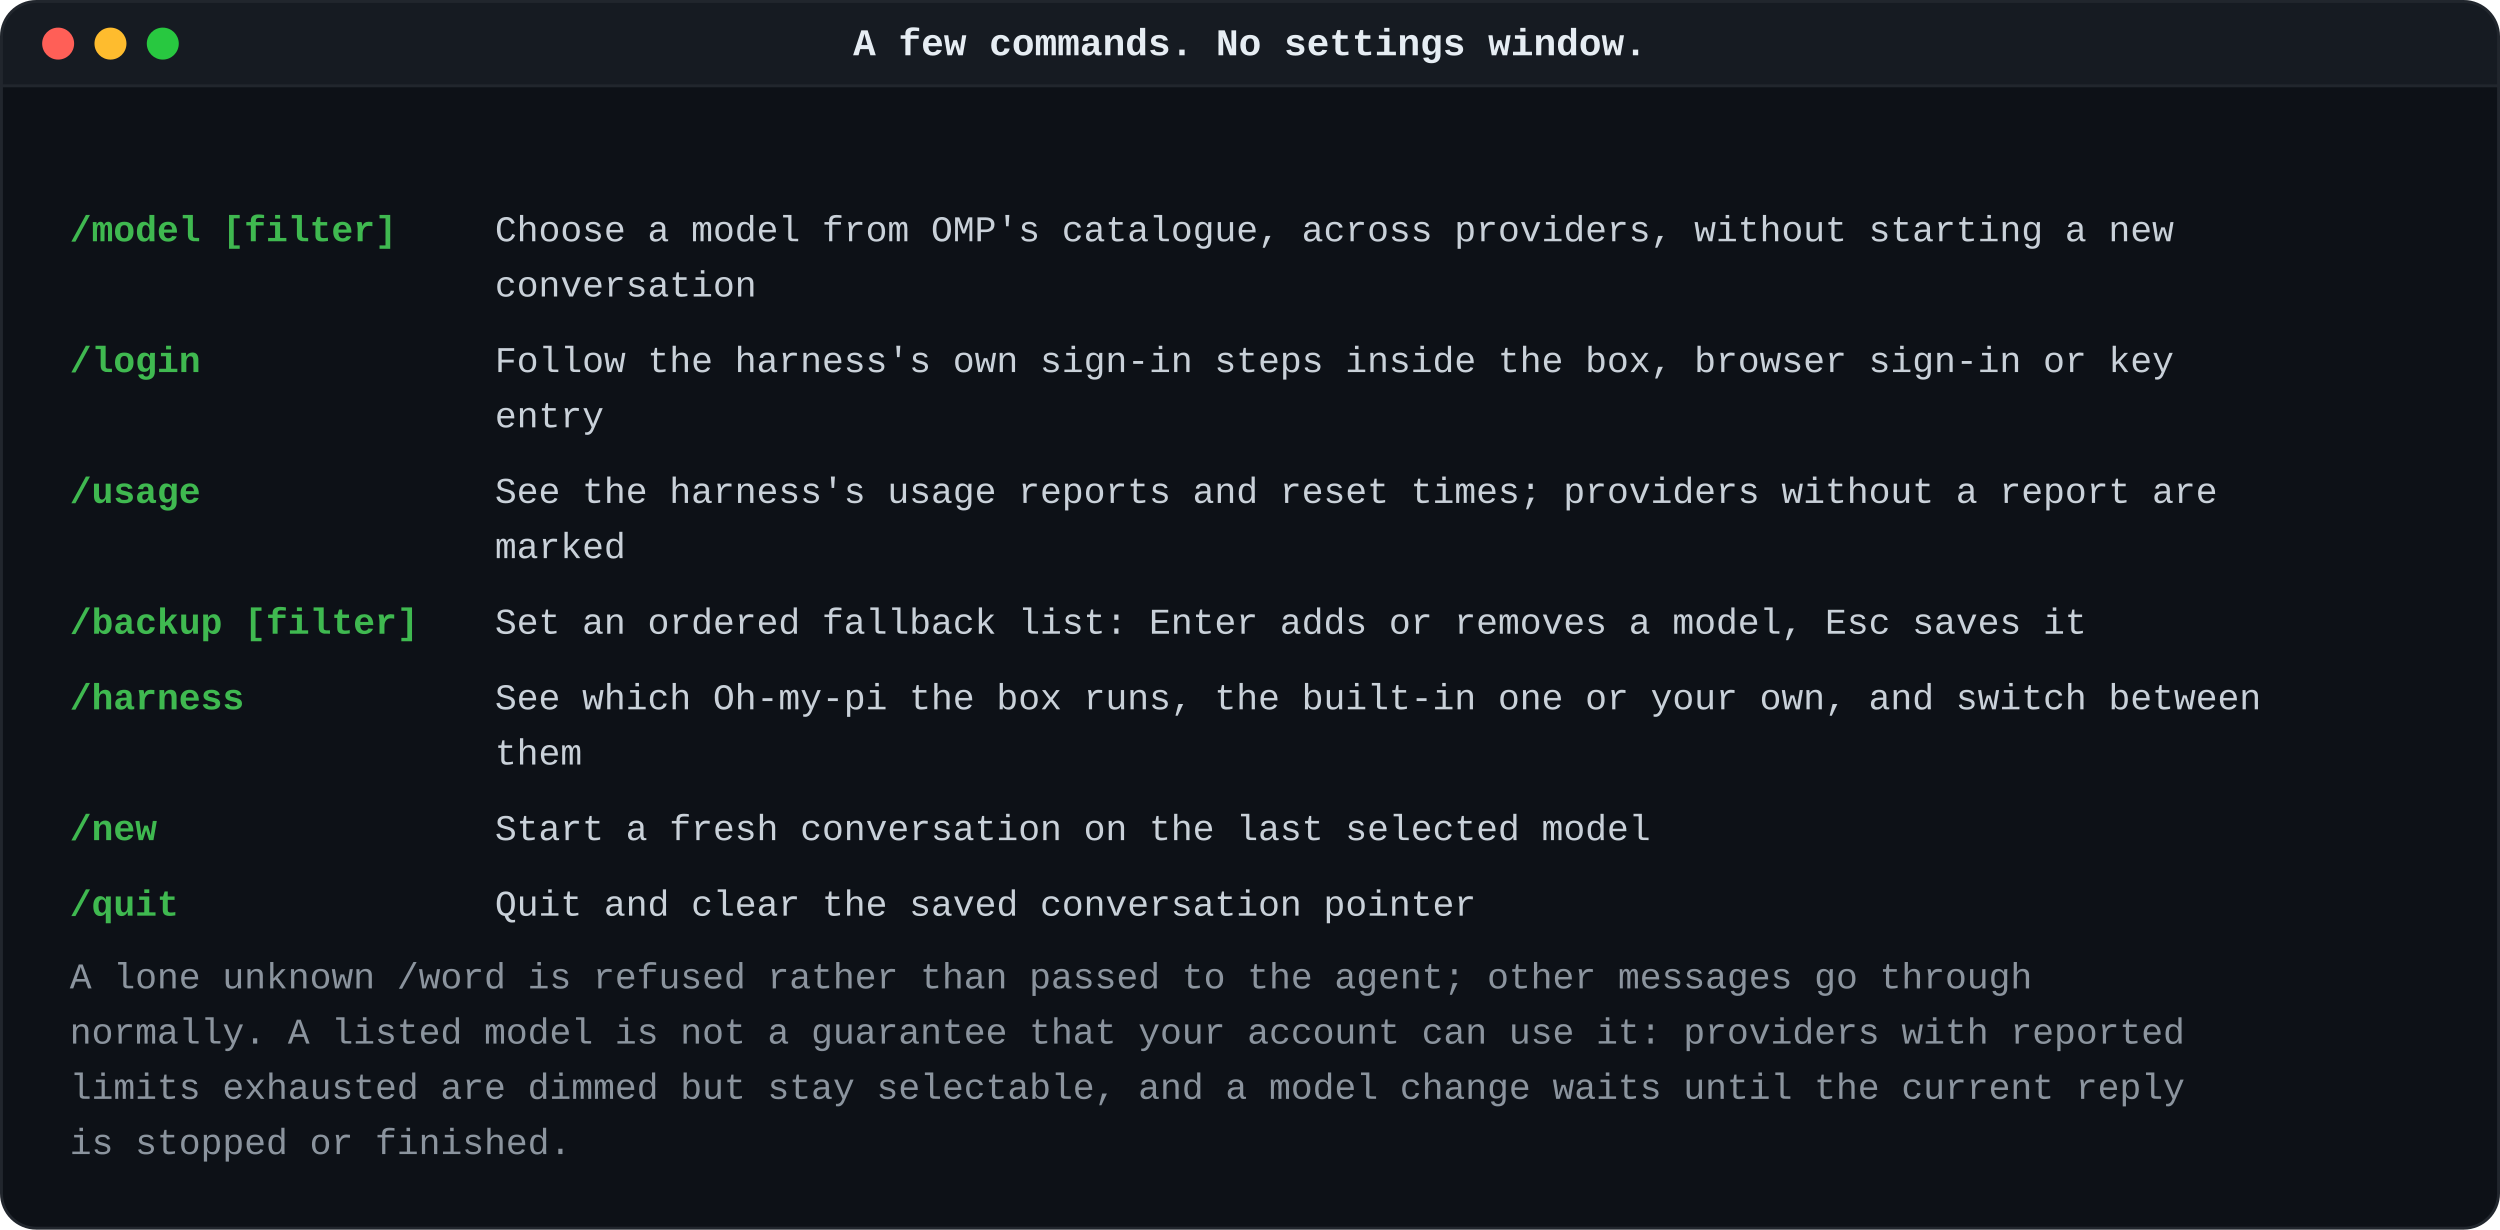
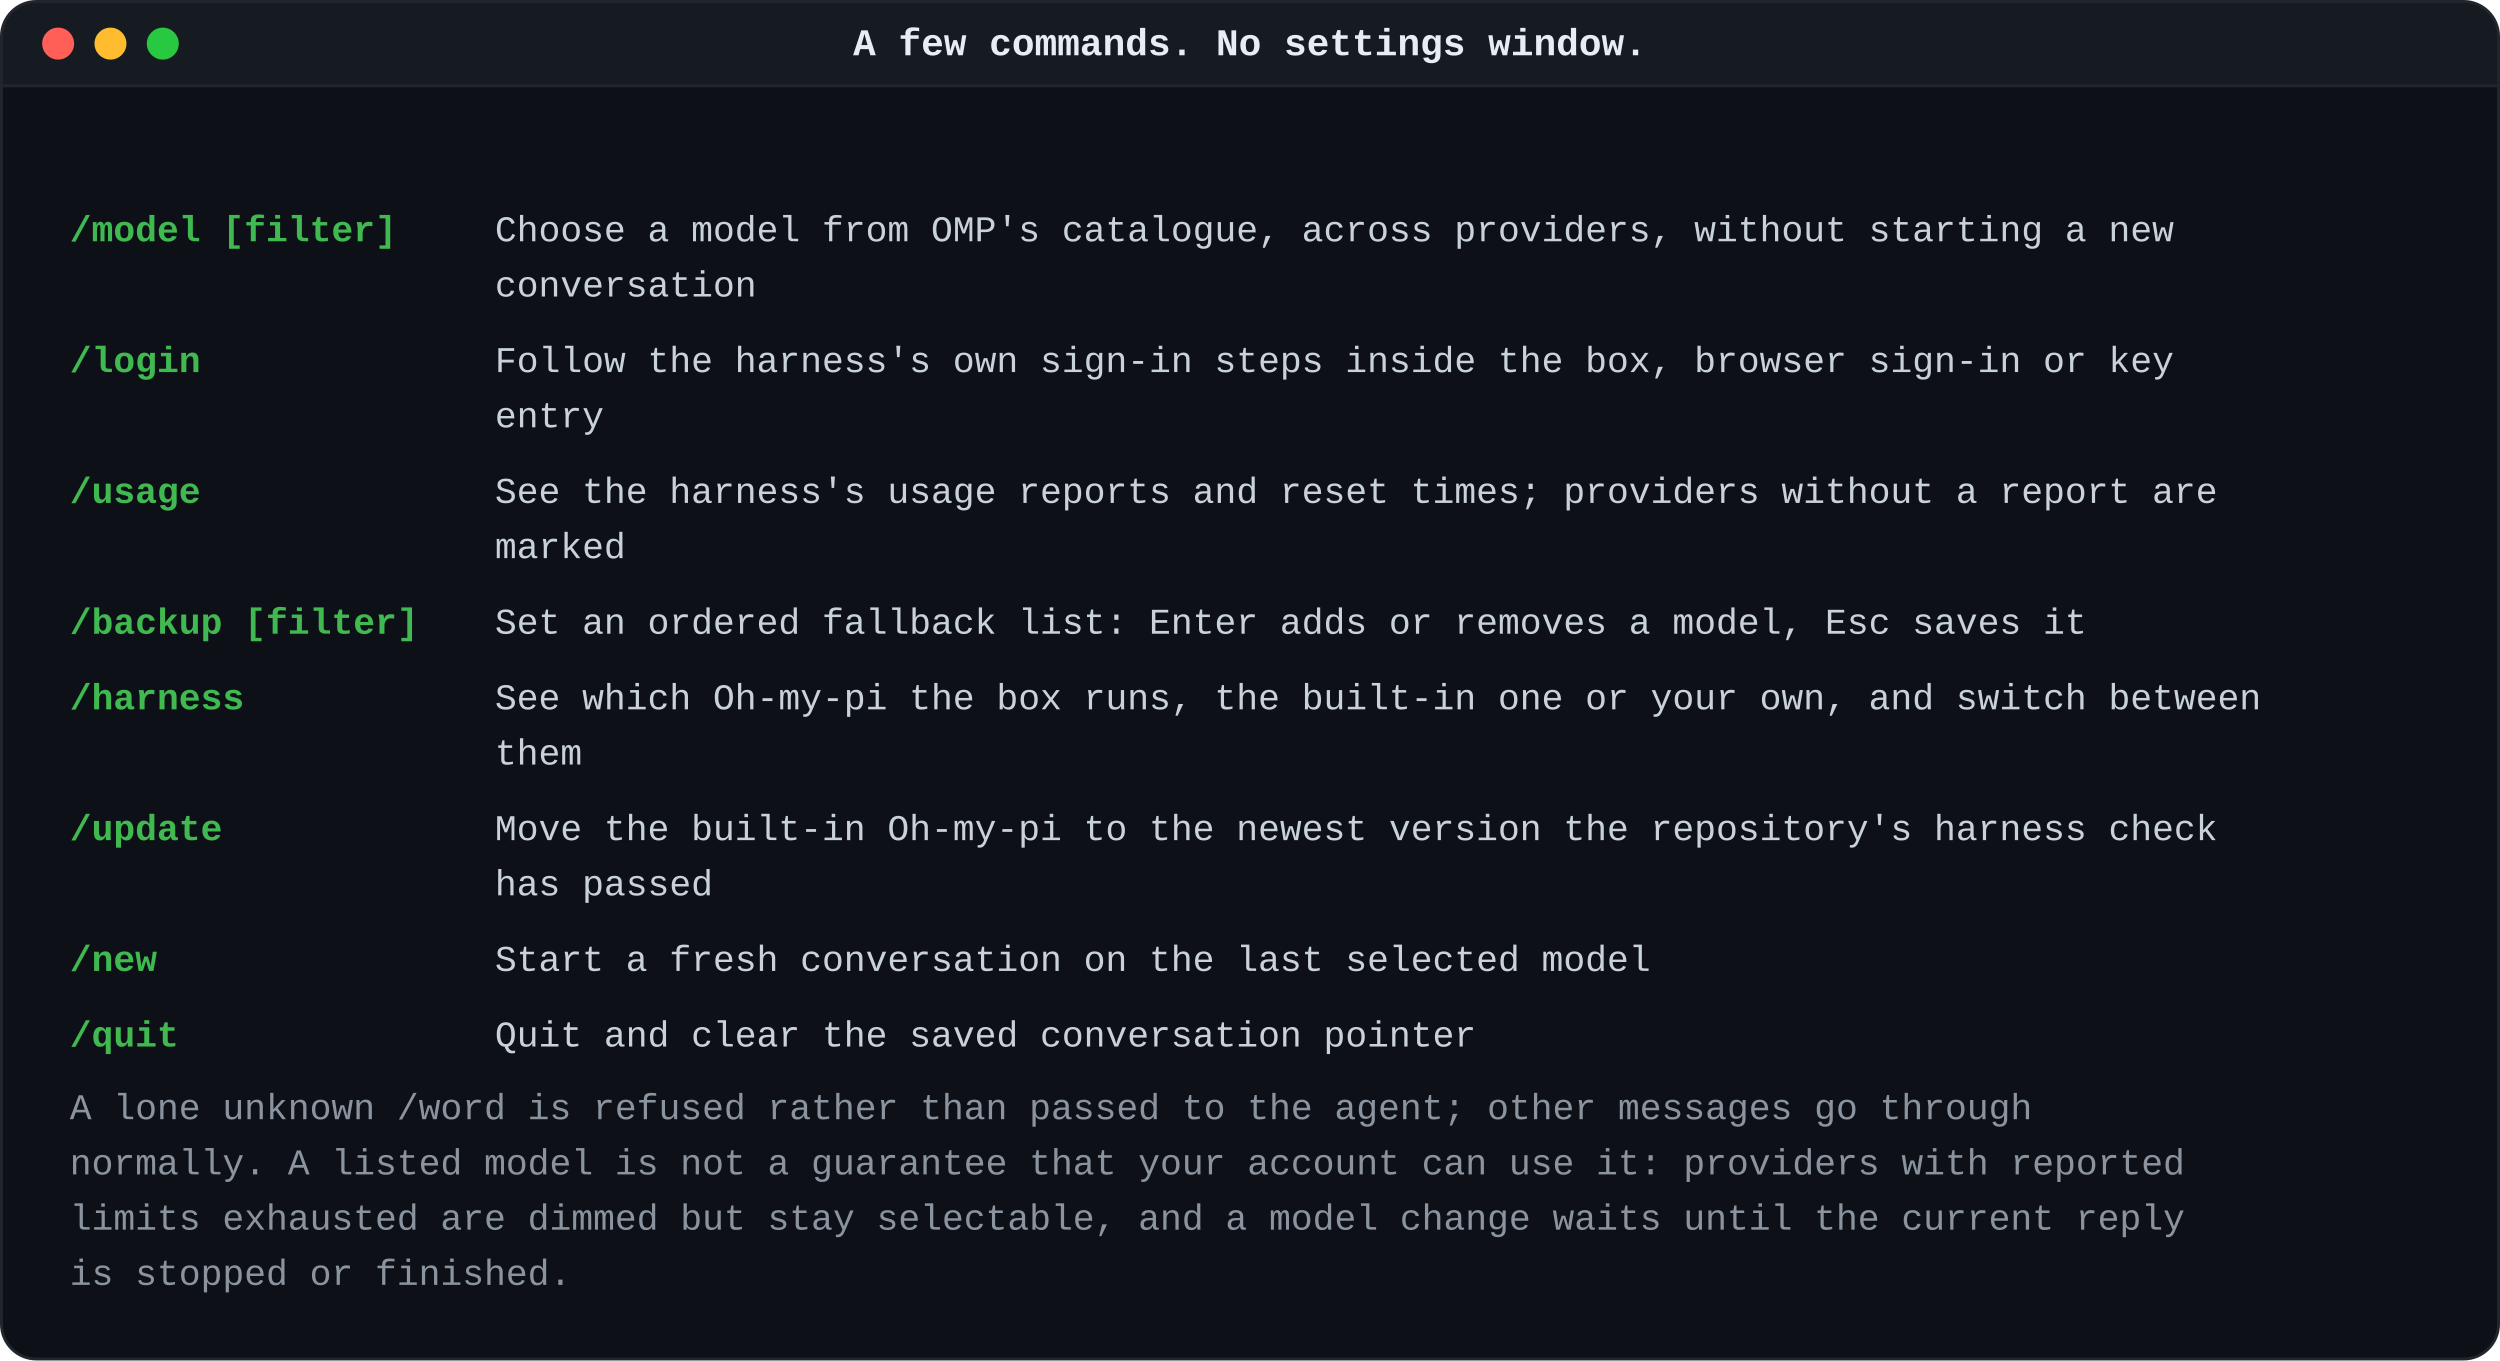
- <svg xmlns="http://www.w3.org/2000/svg" viewBox="0 0 860 423" width="860" height="423" fill="none" role="img" aria-label="A few commands. No settings window.. /model [filter]: Choose a model from OMP's catalogue, across providers, without starting a new conversation /login: Follow the harness's own sign-in steps inside the box, browser sign-in or key entry /usage: See the harness's usage reports and reset times; providers without a report are marked /backup [filter]: Set an ordered fallback list: Enter adds or removes a model, Esc saves it /harness: See which Oh-my-pi the box runs, the built-in one or your own, and switch between them /new: Start a fresh conversation on the last selected model /quit: Quit and clear the saved conversation pointer A lone unknown /word is refused rather than passed to the agent; other messages go through normally. A listed model is not a guarantee that your account can use it: providers with reported limits exhausted are dimmed but stay selectable, and a model change waits until the current reply is stopped or finished.">
+ <svg xmlns="http://www.w3.org/2000/svg" viewBox="0 0 860 468" width="860" height="468" fill="none" role="img" aria-label="A few commands. No settings window.. /model [filter]: Choose a model from OMP's catalogue, across providers, without starting a new conversation /login: Follow the harness's own sign-in steps inside the box, browser sign-in or key entry /usage: See the harness's usage reports and reset times; providers without a report are marked /backup [filter]: Set an ordered fallback list: Enter adds or removes a model, Esc saves it /harness: See which Oh-my-pi the box runs, the built-in one or your own, and switch between them /update: Move the built-in Oh-my-pi to the newest version the repository's harness check has passed /new: Start a fresh conversation on the last selected model /quit: Quit and clear the saved conversation pointer A lone unknown /word is refused rather than passed to the agent; other messages go through normally. A listed model is not a guarantee that your account can use it: providers with reported limits exhausted are dimmed but stay selectable, and a model change waits until the current reply is stopped or finished.">
  <style>
    text { font-family: ui-monospace,SFMono-Regular,'SF Mono',Menlo,Consolas,'Liberation Mono',monospace; }
    .rise { animation: rise .35s ease-out both; }
    .fade { animation: fade .4s ease-out both; }
    .blink { animation: blink 1.1s steps(1) infinite; }
    @keyframes rise { from { opacity: 0; transform: translateY(4px); } }
    @keyframes fade { from { opacity: 0; } }
    @keyframes blink { 50% { opacity: 0; } }
    @keyframes hold { 0%, 99.9% { opacity: 1; } 100% { opacity: 0; } }
    @media (prefers-reduced-motion: reduce) { * { animation: none !important; } }
  </style>
  <clipPath id="win">
-     <rect x="0.5" y="0.5" width="859" height="422" rx="12" />
+     <rect x="0.5" y="0.5" width="859" height="467" rx="12" />
  </clipPath>
  <g clip-path="url(#win)">
-     <rect width="860" height="423" fill="#0D1117" />
+     <rect width="860" height="468" fill="#0D1117" />
    <rect width="860" height="30" fill="#161B22" />
    <path d="M0 29.5H860" stroke="#21262D" />
    <circle cx="20" cy="15.0" r="5.5" fill="#FF5F57" />
    <circle cx="38" cy="15.0" r="5.5" fill="#FEBC2E" />
    <circle cx="56" cy="15.0" r="5.5" fill="#28C840" />
    <text x="430.0" y="19.0" font-size="13" font-weight="600" fill="#E6EDF3" text-anchor="middle">A few commands. No settings window.</text>
    <text x="24" y="83.0" font-size="12.5" font-weight="700" fill="#3FB950">/model [filter]</text>
    <text x="170.25" y="83.0" font-size="12.5" fill="#C9D1D9">Choose a model from OMP's catalogue, across providers, without starting a new</text>
    <text x="170.25" y="102.0" font-size="12.5" fill="#C9D1D9">conversation</text>
    <text x="24" y="128.0" font-size="12.5" font-weight="700" fill="#3FB950">/login</text>
    <text x="170.25" y="128.0" font-size="12.5" fill="#C9D1D9">Follow the harness's own sign-in steps inside the box, browser sign-in or key</text>
    <text x="170.25" y="147.0" font-size="12.5" fill="#C9D1D9">entry</text>
    <text x="24" y="173.0" font-size="12.5" font-weight="700" fill="#3FB950">/usage</text>
    <text x="170.25" y="173.0" font-size="12.5" fill="#C9D1D9">See the harness's usage reports and reset times; providers without a report are</text>
    <text x="170.25" y="192.0" font-size="12.5" fill="#C9D1D9">marked</text>
    <text x="24" y="218.0" font-size="12.5" font-weight="700" fill="#3FB950">/backup [filter]</text>
    <text x="170.25" y="218.0" font-size="12.5" fill="#C9D1D9">Set an ordered fallback list: Enter adds or removes a model, Esc saves it</text>
    <text x="24" y="244.0" font-size="12.5" font-weight="700" fill="#3FB950">/harness</text>
    <text x="170.25" y="244.0" font-size="12.5" fill="#C9D1D9">See which Oh-my-pi the box runs, the built-in one or your own, and switch between</text>
    <text x="170.25" y="263.0" font-size="12.5" fill="#C9D1D9">them</text>
-     <text x="24" y="289.0" font-size="12.5" font-weight="700" fill="#3FB950">/new</text>
-     <text x="170.25" y="289.0" font-size="12.5" fill="#C9D1D9">Start a fresh conversation on the last selected model</text>
-     <text x="24" y="315.0" font-size="12.5" font-weight="700" fill="#3FB950">/quit</text>
-     <text x="170.25" y="315.0" font-size="12.5" fill="#C9D1D9">Quit and clear the saved conversation pointer</text>
-     <text x="24" y="340.0" font-size="12.5" fill="#8B949E">A lone unknown /word is refused rather than passed to the agent; other messages go through</text>
-     <text x="24" y="359.0" font-size="12.5" fill="#8B949E">normally. A listed model is not a guarantee that your account can use it: providers with reported</text>
-     <text x="24" y="378.0" font-size="12.5" fill="#8B949E">limits exhausted are dimmed but stay selectable, and a model change waits until the current reply</text>
-     <text x="24" y="397.0" font-size="12.5" fill="#8B949E">is stopped or finished.</text>
+     <text x="24" y="289.0" font-size="12.5" font-weight="700" fill="#3FB950">/update</text>
+     <text x="170.25" y="289.0" font-size="12.5" fill="#C9D1D9">Move the built-in Oh-my-pi to the newest version the repository's harness check</text>
+     <text x="170.25" y="308.0" font-size="12.5" fill="#C9D1D9">has passed</text>
+     <text x="24" y="334.0" font-size="12.5" font-weight="700" fill="#3FB950">/new</text>
+     <text x="170.25" y="334.0" font-size="12.5" fill="#C9D1D9">Start a fresh conversation on the last selected model</text>
+     <text x="24" y="360.0" font-size="12.5" font-weight="700" fill="#3FB950">/quit</text>
+     <text x="170.25" y="360.0" font-size="12.5" fill="#C9D1D9">Quit and clear the saved conversation pointer</text>
+     <text x="24" y="385.0" font-size="12.5" fill="#8B949E">A lone unknown /word is refused rather than passed to the agent; other messages go through</text>
+     <text x="24" y="404.0" font-size="12.5" fill="#8B949E">normally. A listed model is not a guarantee that your account can use it: providers with reported</text>
+     <text x="24" y="423.0" font-size="12.5" fill="#8B949E">limits exhausted are dimmed but stay selectable, and a model change waits until the current reply</text>
+     <text x="24" y="442.0" font-size="12.5" fill="#8B949E">is stopped or finished.</text>
  </g>
-   <rect x="0.5" y="0.5" width="859" height="422" rx="12" stroke="#21262D" />
+   <rect x="0.5" y="0.5" width="859" height="467" rx="12" stroke="#21262D" />
</svg>
